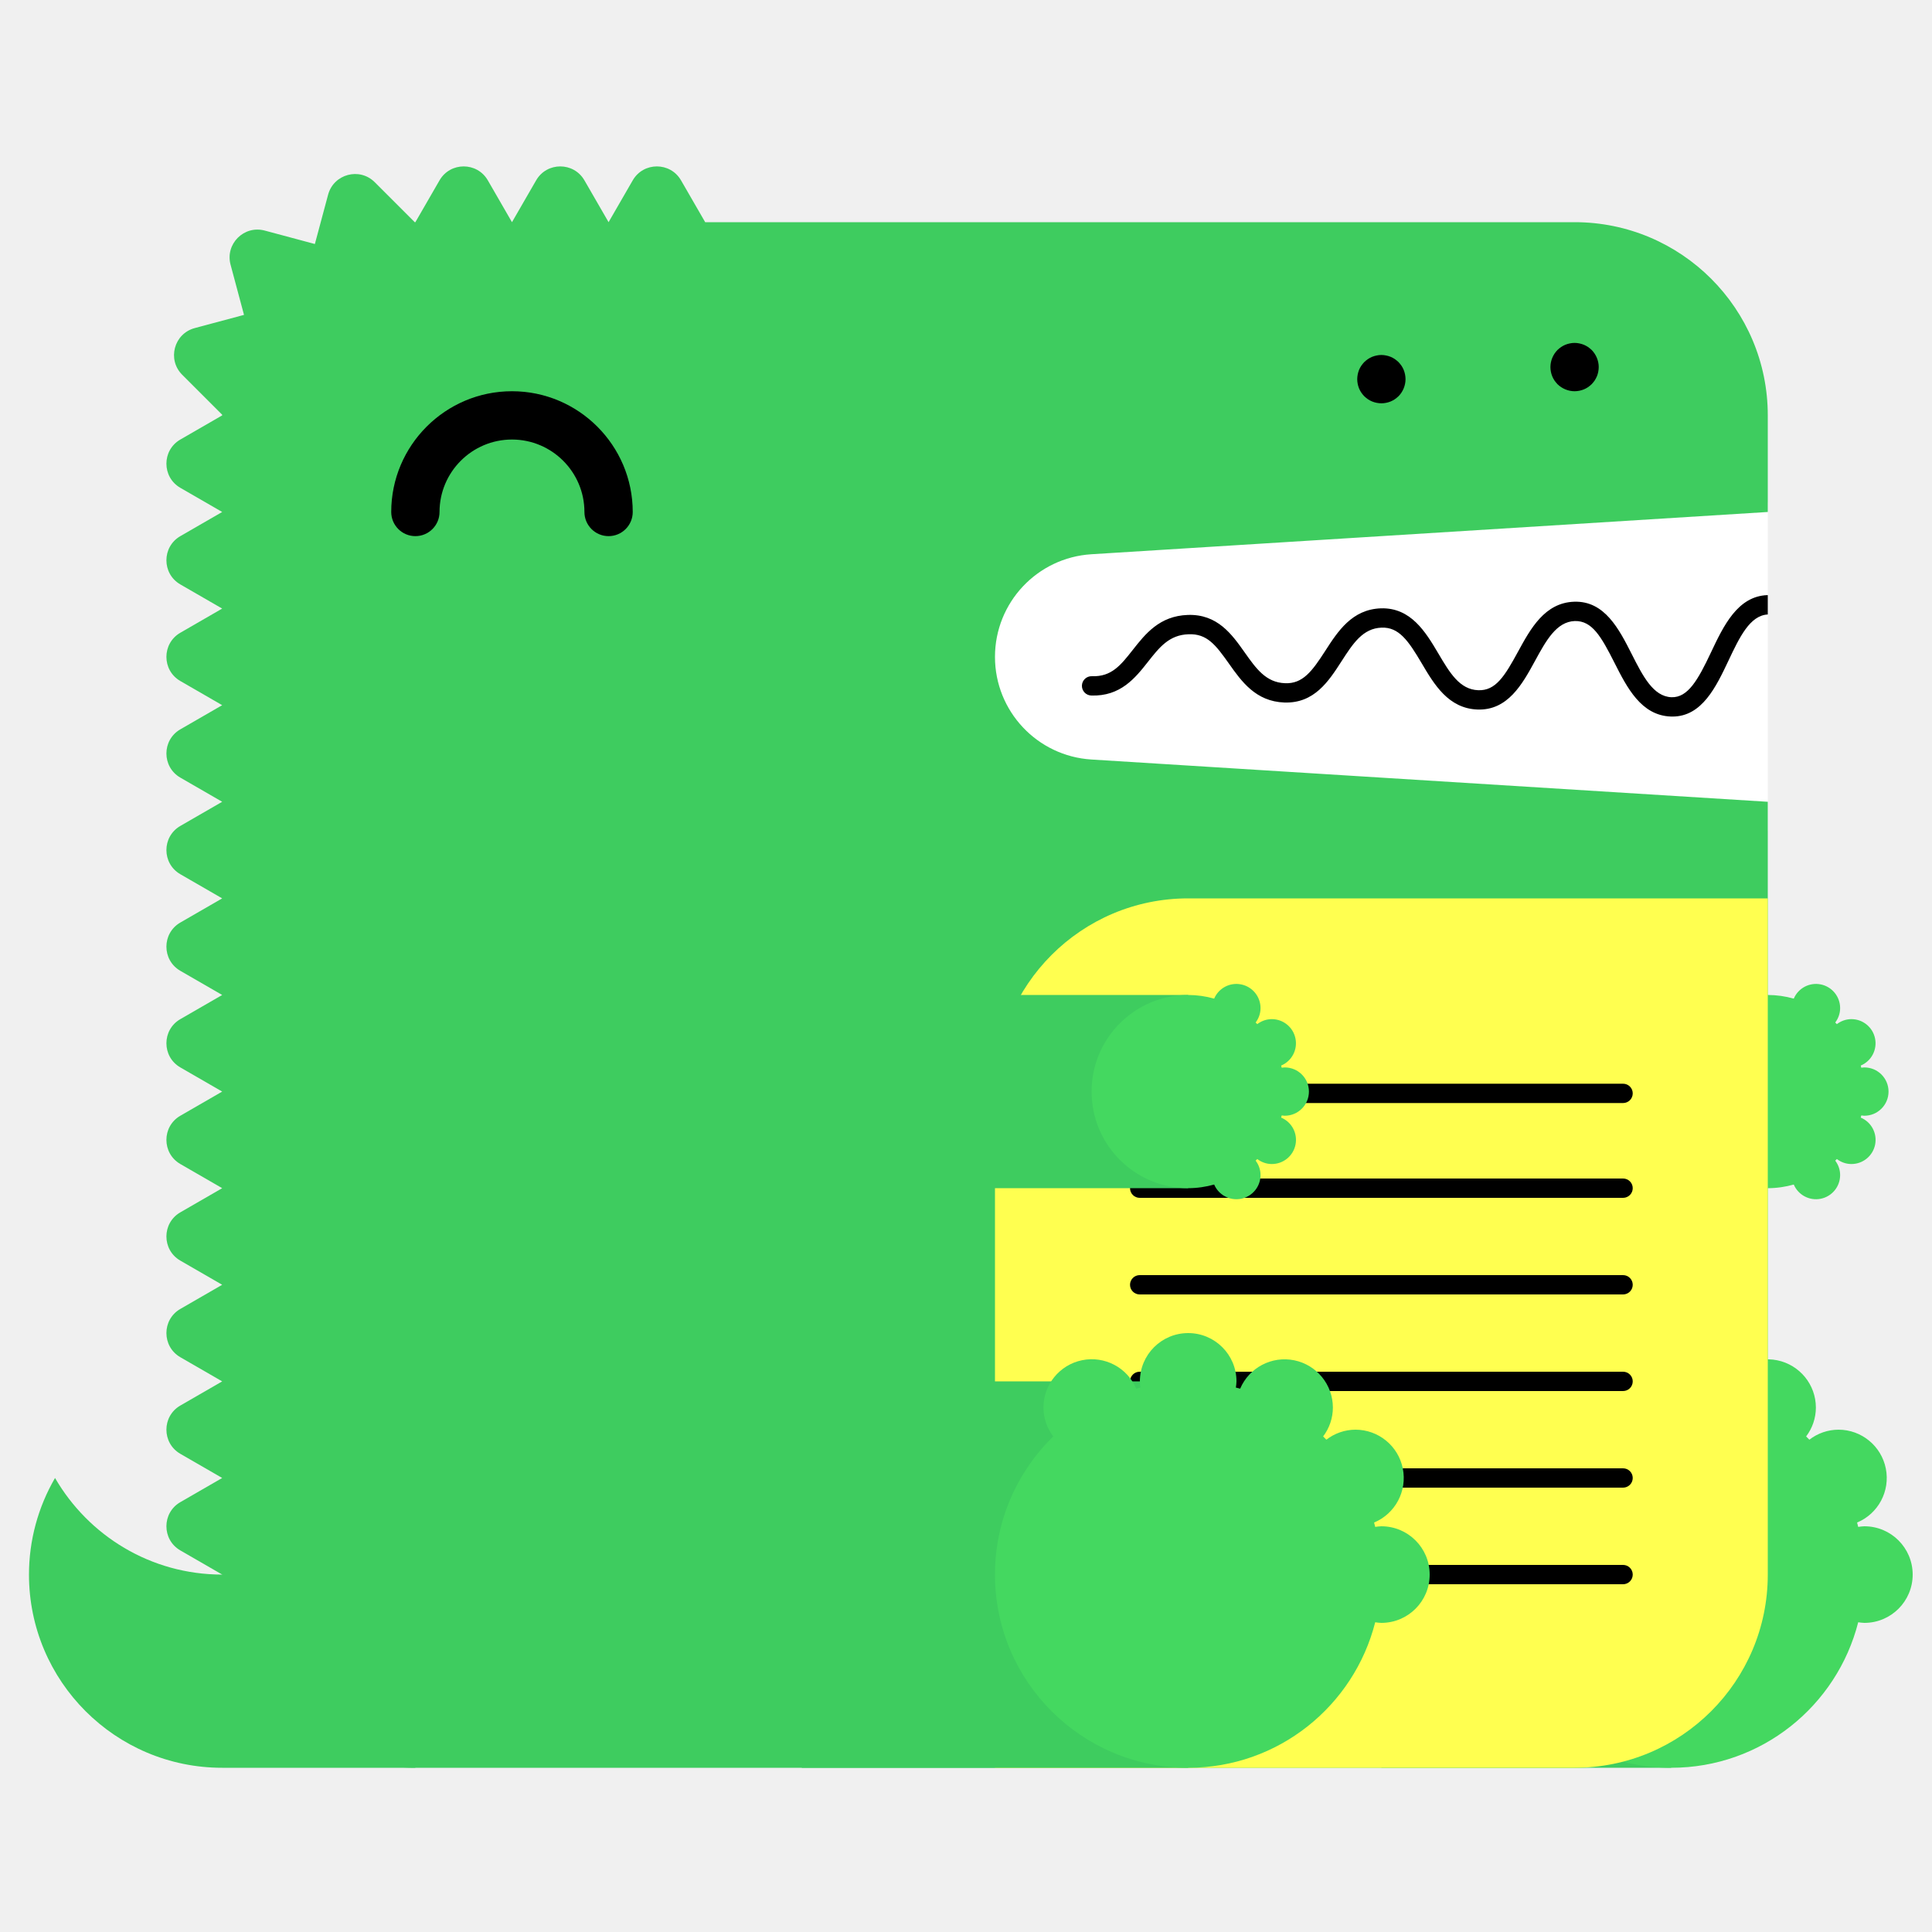
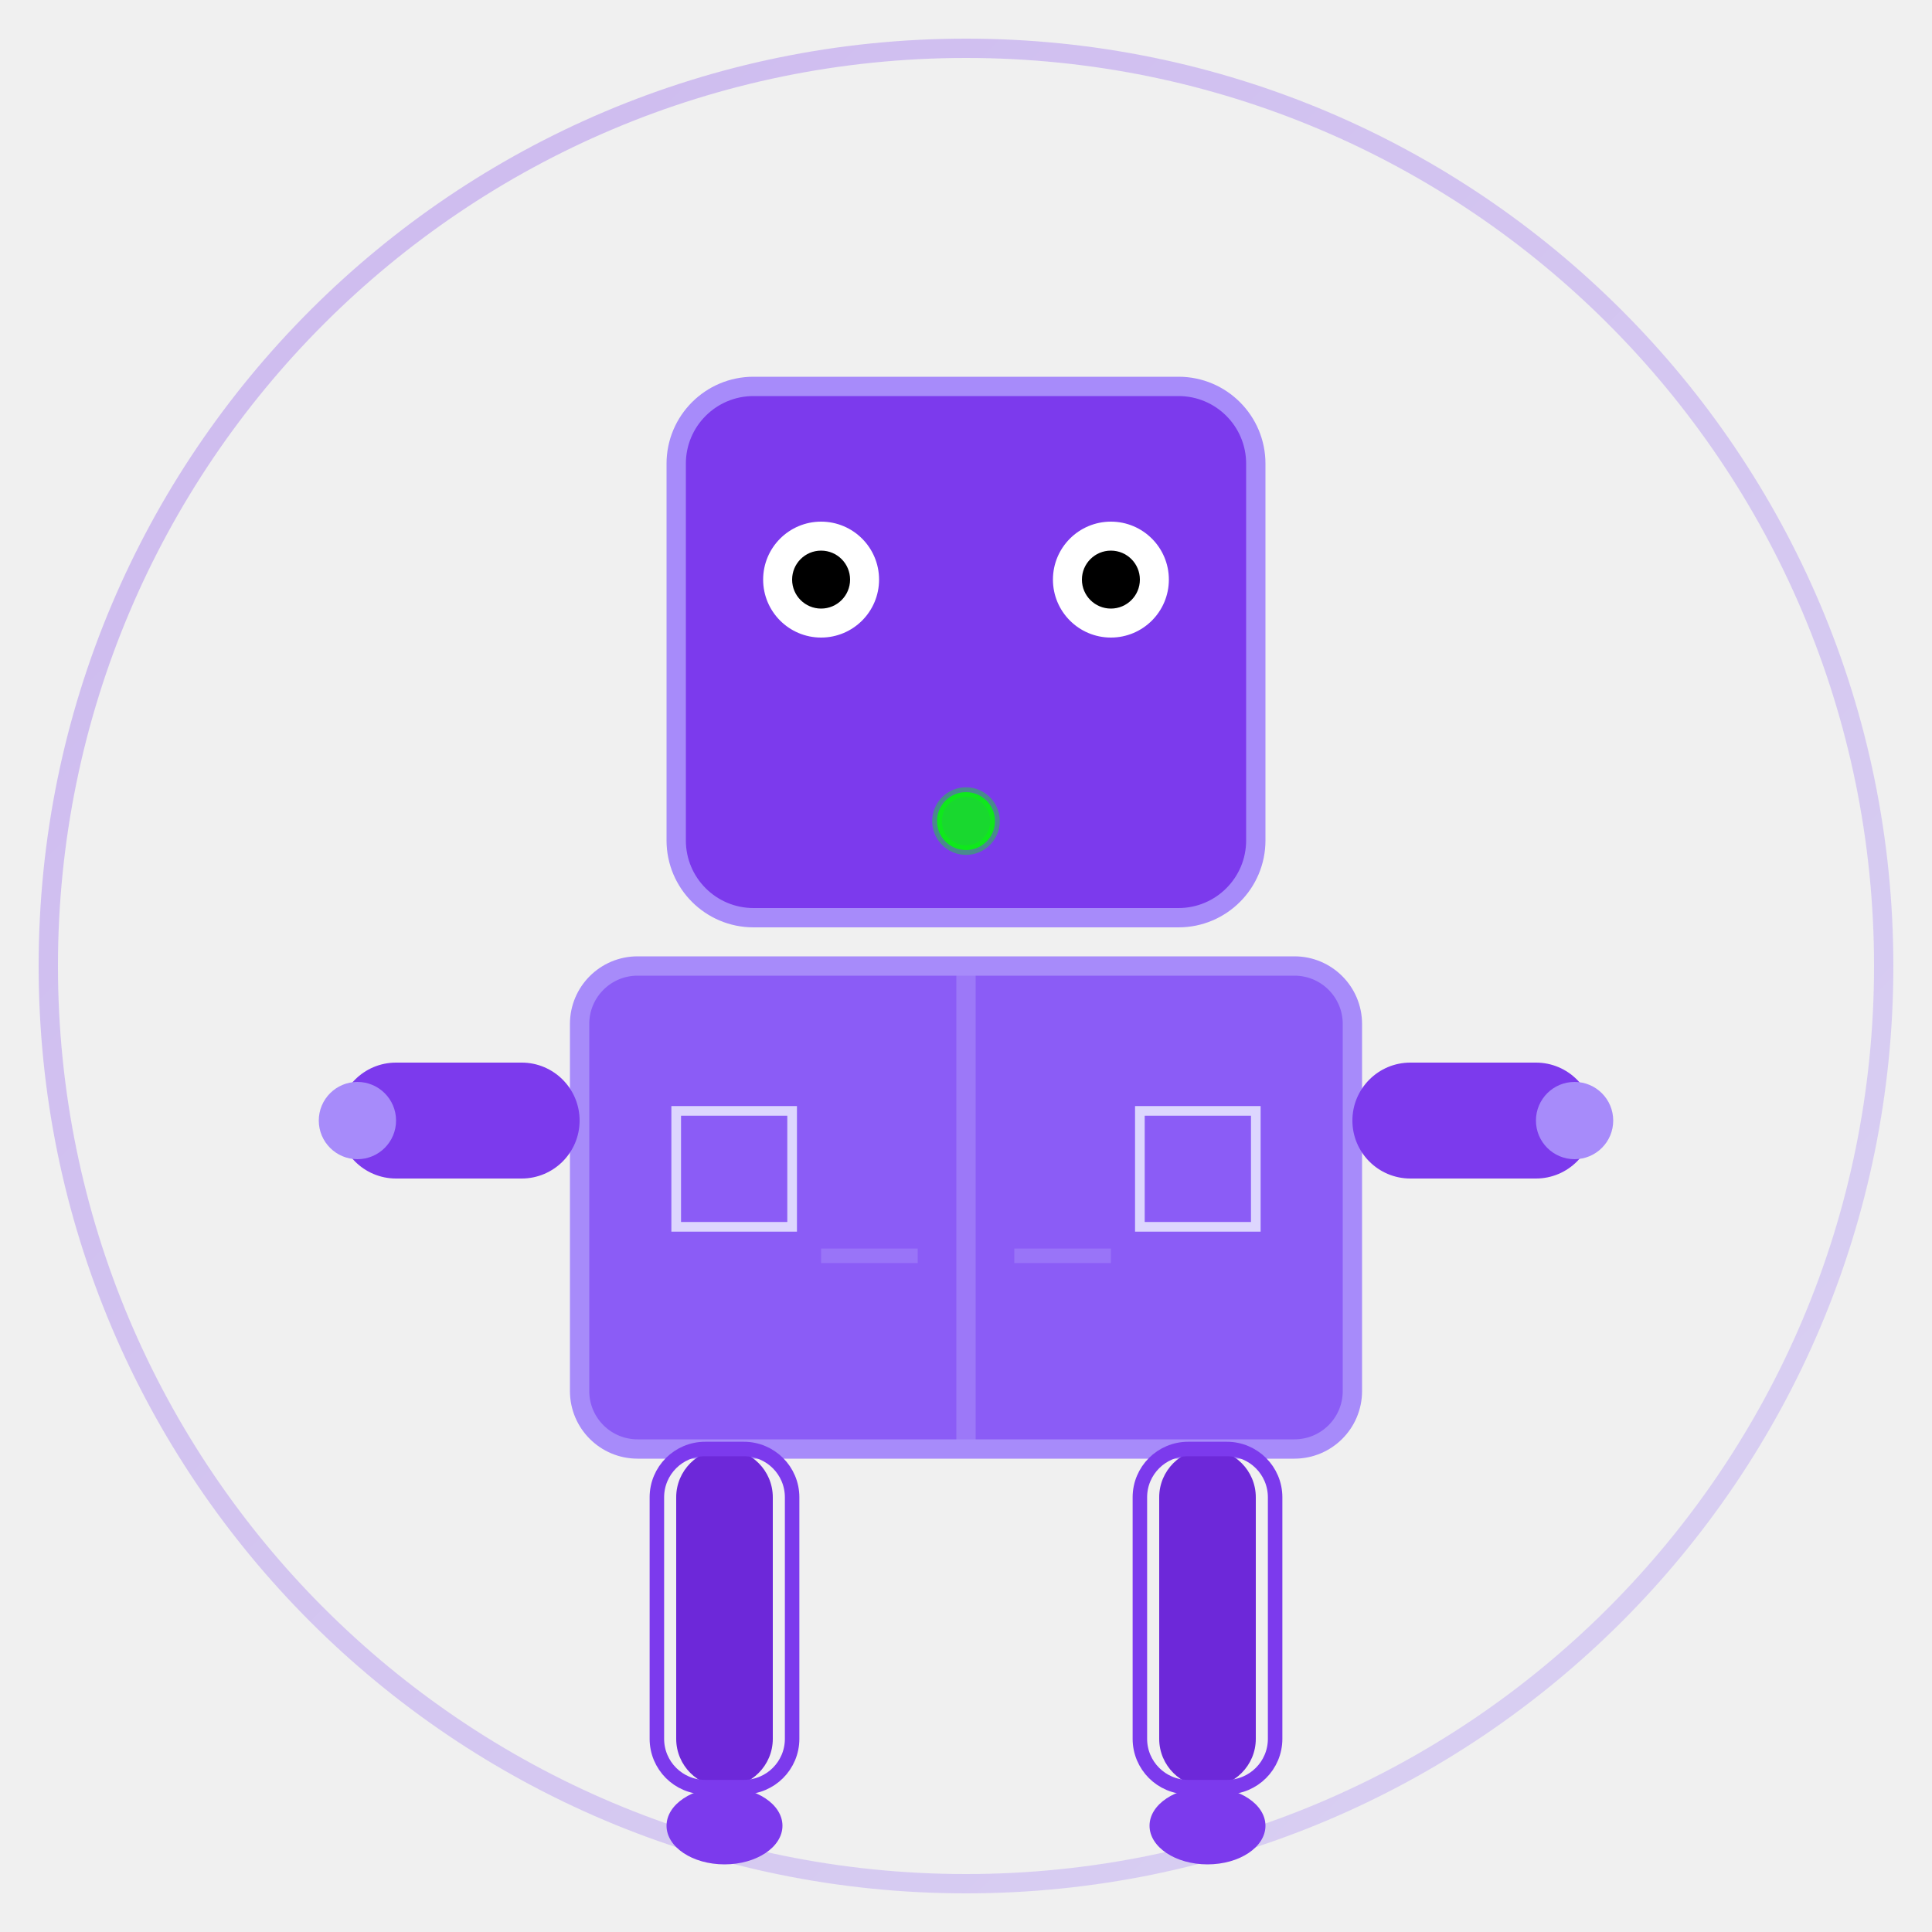
<svg xmlns="http://www.w3.org/2000/svg" width="200" height="200" viewBox="0 0 200 200">
-   <g fill="none" fill-rule="evenodd">
-     <path fill="#FFF" d="M99 52h84v34H99z" />
-     <path d="M23 163c-7.398 0-13.843-4.027-17.303-10A19.886 19.886 0 0 0 3 163c0 11.046 8.954 20 20 20h20v-20H23z" fill="#3ECC5F" />
-     <path d="M112.98 57.376L183 53V43c0-11.046-8.954-20-20-20H73l-2.5-4.33c-1.112-1.925-3.889-1.925-5 0L63 23l-2.5-4.33c-1.111-1.925-3.889-1.925-5 0L53 23l-2.5-4.33c-1.111-1.925-3.889-1.925-5 0L43 23c-.022 0-.042.003-.065.003l-4.142-4.141c-1.57-1.571-4.252-.853-4.828 1.294l-1.369 5.104-5.192-1.392c-2.148-.575-4.111 1.389-3.535 3.536l1.39 5.193-5.102 1.367c-2.148.576-2.867 3.259-1.296 4.83l4.142 4.142c0 .021-.003.042-.003.064l-4.33 2.5c-1.925 1.111-1.925 3.889 0 5L23 53l-4.33 2.5c-1.925 1.111-1.925 3.889 0 5L23 63l-4.33 2.5c-1.925 1.111-1.925 3.889 0 5L23 73l-4.33 2.5c-1.925 1.111-1.925 3.889 0 5L23 83l-4.33 2.5c-1.925 1.111-1.925 3.889 0 5L23 93l-4.33 2.5c-1.925 1.111-1.925 3.889 0 5L23 103l-4.33 2.5c-1.925 1.111-1.925 3.889 0 5L23 113l-4.33 2.5c-1.925 1.111-1.925 3.889 0 5L23 123l-4.33 2.5c-1.925 1.111-1.925 3.889 0 5L23 133l-4.33 2.5c-1.925 1.111-1.925 3.889 0 5L23 143l-4.33 2.5c-1.925 1.111-1.925 3.889 0 5L23 153l-4.33 2.5c-1.925 1.111-1.925 3.889 0 5L23 163c0 11.046 8.954 20 20 20h120c11.046 0 20-8.954 20-20V83l-70.02-4.376A10.645 10.645 0 0 1 103 68c0-5.621 4.37-10.273 9.98-10.624" fill="#3ECC5F" />
-     <path fill="#3ECC5F" d="M143 183h30v-40h-30z" />
-     <path d="M193 158c-.219 0-.428.037-.639.064-.038-.15-.074-.301-.116-.451A5 5 0 0 0 190.32 148a4.96 4.96 0 0 0-3.016 1.036 26.531 26.531 0 0 0-.335-.336 4.955 4.955 0 0 0 1.011-2.987 5 5 0 0 0-9.599-1.959c-.148-.042-.297-.077-.445-.115.027-.211.064-.42.064-.639a5 5 0 0 0-5-5 5 5 0 0 0-5 5c0 .219.037.428.064.639-.148.038-.297.073-.445.115a4.998 4.998 0 0 0-9.599 1.959c0 1.125.384 2.151 1.011 2.987-3.717 3.632-6.031 8.693-6.031 14.3 0 11.046 8.954 20 20 20 9.339 0 17.16-6.41 19.361-15.064.211.027.42.064.639.064a5 5 0 0 0 5-5 5 5 0 0 0-5-5" fill="#44D860" />
-     <path fill="#3ECC5F" d="M153 123h30v-20h-30z" />
-     <path d="M193 115.5a2.5 2.5 0 1 0 0-5c-.109 0-.214.019-.319.032-.02-.075-.037-.15-.058-.225a2.501 2.501 0 0 0-.963-4.807c-.569 0-1.088.197-1.508.518a6.653 6.653 0 0 0-.168-.168c.314-.417.506-.931.506-1.494a2.5 2.5 0 0 0-4.8-.979A9.987 9.987 0 0 0 183 103c-5.522 0-10 4.478-10 10s4.478 10 10 10c.934 0 1.833-.138 2.69-.377a2.5 2.5 0 0 0 4.8-.979c0-.563-.192-1.077-.506-1.494.057-.055.113-.111.168-.168.42.321.939.518 1.508.518a2.5 2.5 0 0 0 .963-4.807c.021-.074.038-.15.058-.225.105.013.21.032.319.032" fill="#44D860" />
-     <path d="M63 55.5a2.5 2.5 0 0 1-2.5-2.5c0-4.136-3.364-7.5-7.5-7.5s-7.5 3.364-7.5 7.5a2.5 2.5 0 1 1-5 0c0-6.893 5.607-12.5 12.5-12.5S65.5 46.107 65.5 53a2.5 2.5 0 0 1-2.5 2.5" fill="#000" />
-     <path d="M103 183h60c11.046 0 20-8.954 20-20V93h-60c-11.046 0-20 8.954-20 20v70z" fill="#FFFF50" />
-     <path d="M168.02 124h-50.04a1 1 0 1 1 0-2h50.04a1 1 0 1 1 0 2m0 20h-50.04a1 1 0 1 1 0-2h50.04a1 1 0 1 1 0 2m0 20h-50.04a1 1 0 1 1 0-2h50.04a1 1 0 1 1 0 2m0-49.814h-50.04a1 1 0 1 1 0-2h50.04a1 1 0 1 1 0 2m0 19.814h-50.04a1 1 0 1 1 0-2h50.04a1 1 0 1 1 0 2m0 20h-50.04a1 1 0 1 1 0-2h50.04a1 1 0 1 1 0 2M183 61.611c-.012 0-.022-.006-.034-.005-3.09.105-4.552 3.196-5.842 5.923-1.346 2.85-2.387 4.703-4.093 4.647-1.889-.068-2.969-2.202-4.113-4.46-1.314-2.594-2.814-5.536-5.963-5.426-3.046.104-4.513 2.794-5.807 5.167-1.377 2.528-2.314 4.065-4.121 3.994-1.927-.07-2.951-1.805-4.136-3.813-1.321-2.236-2.848-4.75-5.936-4.664-2.994.103-4.465 2.385-5.763 4.4-1.373 2.13-2.335 3.428-4.165 3.351-1.973-.07-2.992-1.51-4.171-3.177-1.324-1.873-2.816-3.993-5.895-3.89-2.928.1-4.399 1.97-5.696 3.618-1.232 1.564-2.194 2.802-4.229 2.724a1 1 0 0 0-.072 2c3.017.101 4.545-1.8 5.872-3.487 1.177-1.496 2.193-2.787 4.193-2.855 1.926-.082 2.829 1.115 4.195 3.045 1.297 1.834 2.769 3.914 5.731 4.021 3.103.104 4.596-2.215 5.918-4.267 1.182-1.834 2.202-3.417 4.15-3.484 1.793-.067 2.769 1.35 4.145 3.681 1.297 2.197 2.766 4.686 5.787 4.796 3.125.108 4.634-2.62 5.949-5.035 1.139-2.088 2.214-4.06 4.119-4.126 1.793-.042 2.728 1.595 4.111 4.33 1.292 2.553 2.757 5.445 5.825 5.556l.169.003c3.064 0 4.518-3.075 5.805-5.794 1.139-2.41 2.217-4.68 4.067-4.773v-2z" fill="#000" />
-     <path fill="#3ECC5F" d="M83 183h40v-40H83z" />
-     <path d="M143 158c-.219 0-.428.037-.639.064-.038-.15-.074-.301-.116-.451A5 5 0 0 0 140.32 148a4.96 4.96 0 0 0-3.016 1.036 26.531 26.531 0 0 0-.335-.336 4.955 4.955 0 0 0 1.011-2.987 5 5 0 0 0-9.599-1.959c-.148-.042-.297-.077-.445-.115.027-.211.064-.42.064-.639a5 5 0 0 0-5-5 5 5 0 0 0-5 5c0 .219.037.428.064.639-.148.038-.297.073-.445.115a4.998 4.998 0 0 0-9.599 1.959c0 1.125.384 2.151 1.011 2.987-3.717 3.632-6.031 8.693-6.031 14.3 0 11.046 8.954 20 20 20 9.339 0 17.16-6.41 19.361-15.064.211.027.42.064.639.064a5 5 0 0 0 5-5 5 5 0 0 0-5-5" fill="#44D860" />
-     <path fill="#3ECC5F" d="M83 123h40v-20H83z" />
-     <path d="M133 115.5a2.5 2.5 0 1 0 0-5c-.109 0-.214.019-.319.032-.02-.075-.037-.15-.058-.225a2.501 2.501 0 0 0-.963-4.807c-.569 0-1.088.197-1.508.518a6.653 6.653 0 0 0-.168-.168c.314-.417.506-.931.506-1.494a2.5 2.5 0 0 0-4.8-.979A9.987 9.987 0 0 0 123 103c-5.522 0-10 4.478-10 10s4.478 10 10 10c.934 0 1.833-.138 2.69-.377a2.5 2.5 0 0 0 4.8-.979c0-.563-.192-1.077-.506-1.494.057-.055.113-.111.168-.168.42.321.939.518 1.508.518a2.5 2.5 0 0 0 .963-4.807c.021-.074.038-.15.058-.225.105.013.21.032.319.032" fill="#44D860" />
-     <path d="M143 41.75c-.16 0-.33-.02-.49-.05a2.52 2.52 0 0 1-.47-.14c-.15-.06-.29-.14-.431-.23-.13-.09-.259-.2-.38-.31-.109-.12-.219-.24-.309-.38s-.17-.28-.231-.43a2.619 2.619 0 0 1-.189-.96c0-.16.02-.33.05-.49.03-.16.08-.31.139-.47.061-.15.141-.29.231-.43.09-.13.2-.26.309-.38.121-.11.25-.22.38-.31.141-.09.281-.17.431-.23.149-.06.31-.11.47-.14.32-.07.65-.07.98 0 .159.03.32.08.47.14.149.06.29.14.43.23.13.09.259.2.38.31.11.12.22.25.31.38.09.14.17.28.23.43.06.16.11.31.14.47.029.16.05.33.05.49 0 .66-.271 1.31-.73 1.77-.121.11-.25.22-.38.31-.14.09-.281.17-.43.23a2.565 2.565 0 0 1-.96.19m20-1.25c-.66 0-1.3-.27-1.771-.73a3.802 3.802 0 0 1-.309-.38c-.09-.14-.17-.28-.231-.43a2.619 2.619 0 0 1-.189-.96c0-.66.27-1.3.729-1.77.121-.11.25-.22.38-.31.141-.09.281-.17.431-.23.149-.06.31-.11.47-.14.32-.07.66-.07.98 0 .159.03.32.08.47.14.149.06.29.14.43.23.13.09.259.2.38.31.459.47.73 1.11.73 1.77 0 .16-.021.33-.05.49-.03.16-.08.32-.14.47-.07.15-.14.29-.23.43-.09.13-.2.26-.31.38-.121.11-.25.22-.38.31-.14.09-.281.17-.43.23a2.565 2.565 0 0 1-.96.19" fill="#000" />
-   </g>
+   <defs>
+     <style>
+       @keyframes roboglow {
+         0%, 100% { filter: drop-shadow(0 0 4px rgba(124, 58, 237, 0.5)); }
+         50% { filter: drop-shadow(0 0 12px rgba(124, 58, 237, 0.8)); }
+       }
+       .robo-glow {
+         animation: roboglow 2s ease-in-out infinite;
+       }
+     </style>
+   </defs>
+   <circle cx="100" cy="100" r="95" fill="none" stroke="url(#purpleGrad)" stroke-width="2" opacity="0.3" />
+   <defs>
+     <linearGradient id="purpleGrad" x1="0%" y1="0%" x2="100%" y2="100%">
+       <stop offset="0%" style="stop-color:#7c3aed;stop-opacity:1" />
+       <stop offset="100%" style="stop-color:#a78bfa;stop-opacity:1" />
+     </linearGradient>
+   </defs>
+   <rect x="70" y="40" width="60" height="55" rx="8" fill="#7c3aed" class="robo-glow" />
+   <rect x="70" y="40" width="60" height="55" rx="8" fill="none" stroke="#a78bfa" stroke-width="2" />
+   <circle cx="85" cy="60" r="6" fill="#ffffff" />
+   <circle cx="115" cy="60" r="6" fill="#ffffff" />
+   <circle cx="85" cy="60" r="3" fill="#000000" />
+   <circle cx="115" cy="60" r="3" fill="#000000" />
+   <circle cx="100" cy="85" r="3" fill="#00ff00" opacity="0.8" />
+   <circle cx="100" cy="85" r="3" fill="none" stroke="#00ff00" stroke-width="1" opacity="0.4" />
+   <rect x="60" y="100" width="80" height="50" rx="6" fill="#8b5cf6" />
+   <rect x="60" y="100" width="80" height="50" rx="6" fill="none" stroke="#a78bfa" stroke-width="2" />
+   <line x1="100" y1="100" x2="100" y2="150" stroke="#a78bfa" stroke-width="2" opacity="0.6" />
+   <rect x="35" y="110" width="25" height="12" rx="6" fill="#7c3aed" />
+   <circle cx="37" cy="116" r="4" fill="#a78bfa" />
+   <rect x="140" y="110" width="25" height="12" rx="6" fill="#7c3aed" />
+   <circle cx="163" cy="116" r="4" fill="#a78bfa" />
+   <rect x="70" y="150" width="10" height="35" rx="5" fill="#6d28d9" />
+   <rect x="68" y="150" width="14" height="35" rx="5" fill="none" stroke="#7c3aed" stroke-width="1.5" />
+   <rect x="120" y="150" width="10" height="35" rx="5" fill="#6d28d9" />
+   <rect x="118" y="150" width="14" height="35" rx="5" fill="none" stroke="#7c3aed" stroke-width="1.5" />
+   <ellipse cx="75" cy="189" rx="6" ry="4" fill="#7c3aed" />
+   <ellipse cx="125" cy="189" rx="6" ry="4" fill="#7c3aed" />
+   <rect x="70" y="115" width="12" height="12" fill="none" stroke="#ddd6fe" stroke-width="1" />
+   <rect x="118" y="115" width="12" height="12" fill="none" stroke="#ddd6fe" stroke-width="1" />
+   <line x1="85" y1="130" x2="95" y2="130" stroke="#a78bfa" stroke-width="1.5" opacity="0.5" />
+   <line x1="105" y1="130" x2="115" y2="130" stroke="#a78bfa" stroke-width="1.5" opacity="0.5" />
</svg>
